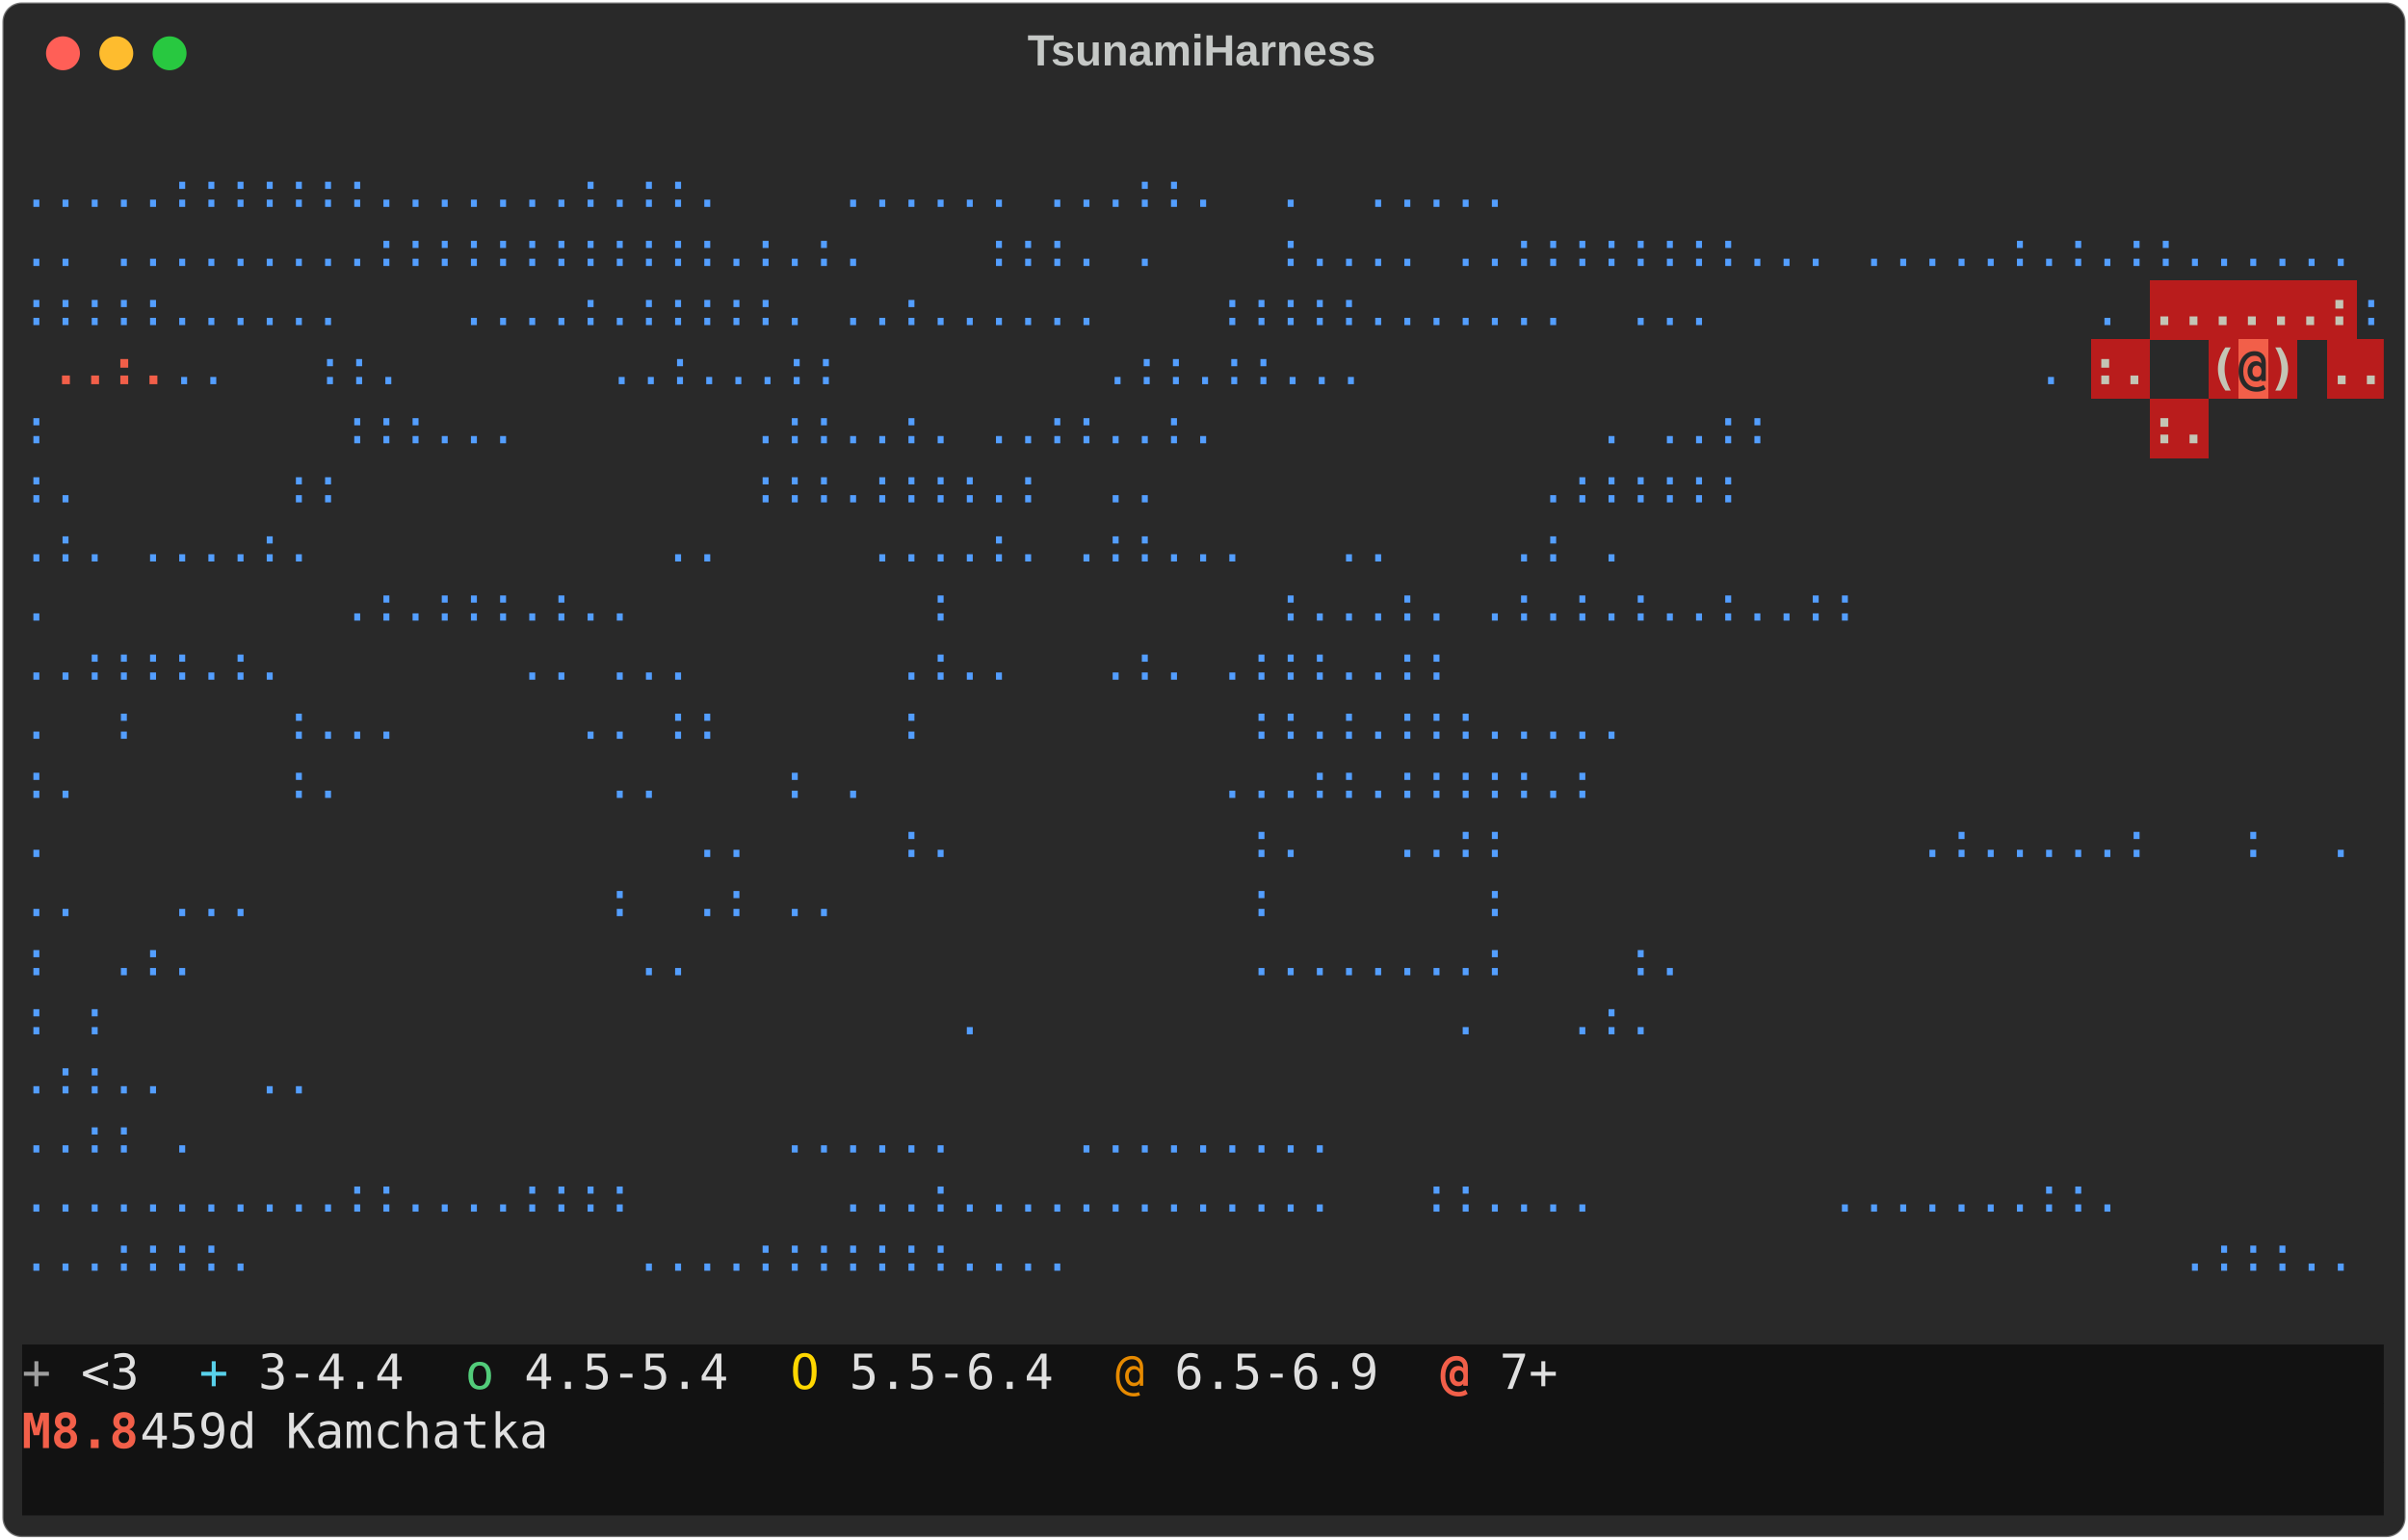
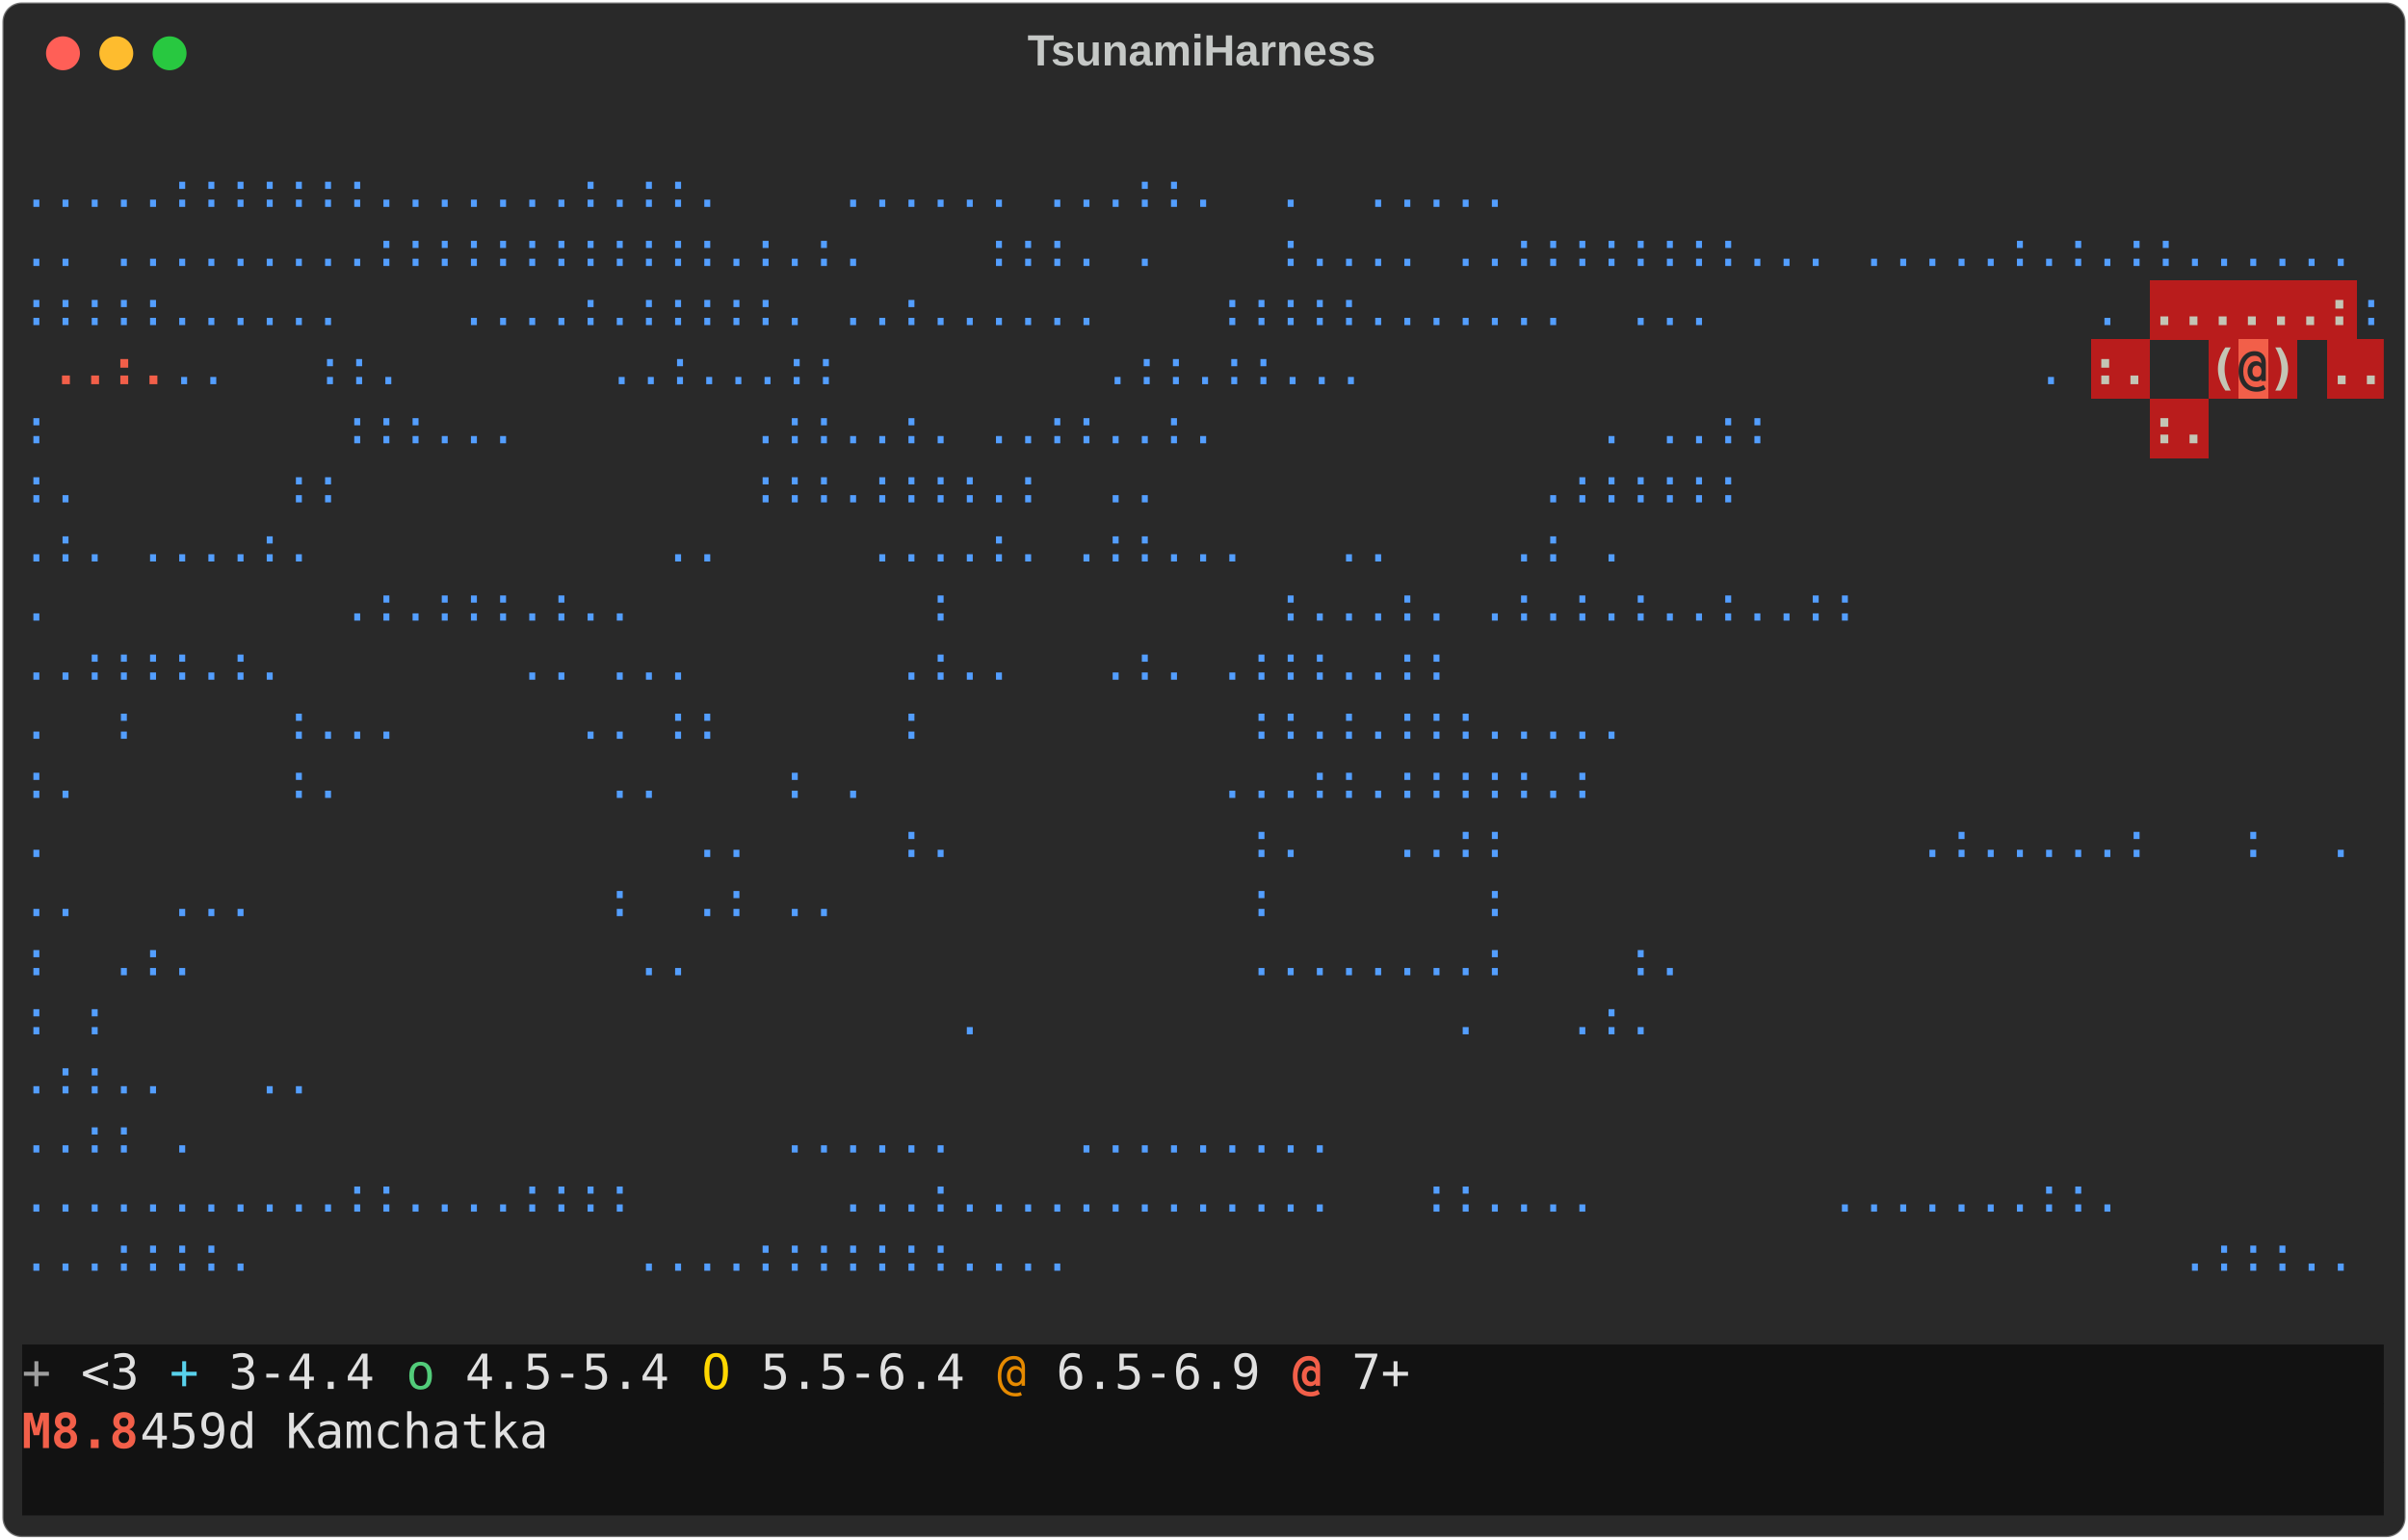
<svg xmlns="http://www.w3.org/2000/svg" class="rich-terminal" viewBox="0 0 994 635.6">
  <style>

    @font-face {
        font-family: "Fira Code";
        src: local("FiraCode-Regular"),
                url("https://cdnjs.cloudflare.com/ajax/libs/firacode/6.2.0/woff2/FiraCode-Regular.woff2") format("woff2"),
                url("https://cdnjs.cloudflare.com/ajax/libs/firacode/6.2.0/woff/FiraCode-Regular.woff") format("woff");
        font-style: normal;
        font-weight: 400;
    }
    @font-face {
        font-family: "Fira Code";
        src: local("FiraCode-Bold"),
                url("https://cdnjs.cloudflare.com/ajax/libs/firacode/6.2.0/woff2/FiraCode-Bold.woff2") format("woff2"),
                url("https://cdnjs.cloudflare.com/ajax/libs/firacode/6.2.0/woff/FiraCode-Bold.woff") format("woff");
        font-style: bold;
        font-weight: 700;
    }

    .terminal-matrix {
        font-family: Fira Code, monospace;
        font-size: 20px;
        line-height: 24.4px;
        font-variant-east-asian: full-width;
    }

    .terminal-title {
        font-size: 18px;
        font-weight: bold;
        font-family: arial;
    }

    .terminal-r1 { fill: #539eff }
.terminal-r2 { fill: #c5c8c6 }
.terminal-r3 { fill: #c4c5b5;font-weight: bold }
.terminal-r4 { fill: #f25f49;font-weight: bold }
.terminal-r5 { fill: #292929;font-weight: bold }
.terminal-r6 { fill: #9e9e9e }
.terminal-r7 { fill: #e0e0e0 }
.terminal-r8 { fill: #58d1eb }
.terminal-r9 { fill: #52cc7a }
.terminal-r10 { fill: #ffd700 }
.terminal-r11 { fill: #e68a00 }
    </style>
  <defs>
    <clipPath id="terminal-clip-terminal">
      <rect x="0" y="0" width="975.0" height="584.6" />
    </clipPath>
    <clipPath id="terminal-line-0">
      <rect x="0" y="1.5" width="976" height="24.65" />
    </clipPath>
    <clipPath id="terminal-line-1">
      <rect x="0" y="25.9" width="976" height="24.65" />
    </clipPath>
    <clipPath id="terminal-line-2">
      <rect x="0" y="50.3" width="976" height="24.65" />
    </clipPath>
    <clipPath id="terminal-line-3">
      <rect x="0" y="74.7" width="976" height="24.65" />
    </clipPath>
    <clipPath id="terminal-line-4">
      <rect x="0" y="99.1" width="976" height="24.65" />
    </clipPath>
    <clipPath id="terminal-line-5">
      <rect x="0" y="123.5" width="976" height="24.65" />
    </clipPath>
    <clipPath id="terminal-line-6">
      <rect x="0" y="147.9" width="976" height="24.65" />
    </clipPath>
    <clipPath id="terminal-line-7">
      <rect x="0" y="172.3" width="976" height="24.65" />
    </clipPath>
    <clipPath id="terminal-line-8">
      <rect x="0" y="196.7" width="976" height="24.65" />
    </clipPath>
    <clipPath id="terminal-line-9">
      <rect x="0" y="221.1" width="976" height="24.65" />
    </clipPath>
    <clipPath id="terminal-line-10">
      <rect x="0" y="245.5" width="976" height="24.65" />
    </clipPath>
    <clipPath id="terminal-line-11">
      <rect x="0" y="269.9" width="976" height="24.65" />
    </clipPath>
    <clipPath id="terminal-line-12">
      <rect x="0" y="294.3" width="976" height="24.65" />
    </clipPath>
    <clipPath id="terminal-line-13">
      <rect x="0" y="318.7" width="976" height="24.65" />
    </clipPath>
    <clipPath id="terminal-line-14">
      <rect x="0" y="343.1" width="976" height="24.65" />
    </clipPath>
    <clipPath id="terminal-line-15">
      <rect x="0" y="367.5" width="976" height="24.65" />
    </clipPath>
    <clipPath id="terminal-line-16">
      <rect x="0" y="391.9" width="976" height="24.65" />
    </clipPath>
    <clipPath id="terminal-line-17">
      <rect x="0" y="416.3" width="976" height="24.65" />
    </clipPath>
    <clipPath id="terminal-line-18">
      <rect x="0" y="440.7" width="976" height="24.65" />
    </clipPath>
    <clipPath id="terminal-line-19">
      <rect x="0" y="465.1" width="976" height="24.65" />
    </clipPath>
    <clipPath id="terminal-line-20">
      <rect x="0" y="489.5" width="976" height="24.65" />
    </clipPath>
    <clipPath id="terminal-line-21">
      <rect x="0" y="513.9" width="976" height="24.65" />
    </clipPath>
    <clipPath id="terminal-line-22">
      <rect x="0" y="538.3" width="976" height="24.65" />
    </clipPath>
  </defs>
  <rect fill="#292929" stroke="rgba(255,255,255,0.35)" stroke-width="1" x="1" y="1" width="992" height="633.6" rx="8" />
  <text class="terminal-title" fill="#c5c8c6" text-anchor="middle" x="496" y="27">TsunamiHarness</text>
  <g transform="translate(26,22)">
    <circle cx="0" cy="0" r="7" fill="#ff5f57" />
    <circle cx="22" cy="0" r="7" fill="#febc2e" />
    <circle cx="44" cy="0" r="7" fill="#28c840" />
  </g>
  <g transform="translate(9, 41)" clip-path="url(#terminal-clip-terminal)">
    <rect fill="#b91c1c" x="878.4" y="74.7" width="85.4" height="24.65" shape-rendering="crispEdges" />
    <rect fill="#b91c1c" x="854" y="99.1" width="24.4" height="24.65" shape-rendering="crispEdges" />
    <rect fill="#b91c1c" x="902.8" y="99.1" width="12.2" height="24.65" shape-rendering="crispEdges" />
    <rect fill="#f25f49" x="915" y="99.1" width="12.2" height="24.65" shape-rendering="crispEdges" />
    <rect fill="#b91c1c" x="927.2" y="99.1" width="12.2" height="24.65" shape-rendering="crispEdges" />
    <rect fill="#b91c1c" x="951.6" y="99.1" width="24.4" height="24.65" shape-rendering="crispEdges" />
    <rect fill="#b91c1c" x="878.4" y="123.5" width="24.4" height="24.65" shape-rendering="crispEdges" />
    <rect fill="#121212" x="0" y="513.9" width="24.4" height="24.65" shape-rendering="crispEdges" />
-     <rect fill="#121212" x="24.4" y="513.9" width="48.8" height="24.65" shape-rendering="crispEdges" />
-     <rect fill="#121212" x="73.2" y="513.9" width="24.4" height="24.65" shape-rendering="crispEdges" />
-     <rect fill="#121212" x="97.6" y="513.9" width="85.4" height="24.65" shape-rendering="crispEdges" />
-     <rect fill="#121212" x="183" y="513.9" width="24.4" height="24.65" shape-rendering="crispEdges" />
-     <rect fill="#121212" x="207.4" y="513.9" width="109.8" height="24.65" shape-rendering="crispEdges" />
-     <rect fill="#121212" x="317.2" y="513.9" width="24.4" height="24.65" shape-rendering="crispEdges" />
-     <rect fill="#121212" x="341.6" y="513.9" width="109.8" height="24.65" shape-rendering="crispEdges" />
-     <rect fill="#121212" x="451.4" y="513.9" width="24.4" height="24.65" shape-rendering="crispEdges" />
-     <rect fill="#121212" x="475.8" y="513.9" width="109.8" height="24.65" shape-rendering="crispEdges" />
-     <rect fill="#121212" x="585.6" y="513.9" width="24.4" height="24.65" shape-rendering="crispEdges" />
-     <rect fill="#121212" x="610" y="513.9" width="366" height="24.65" shape-rendering="crispEdges" />
+     <rect fill="#121212" x="24.4" y="513.9" width="36.6" height="24.65" shape-rendering="crispEdges" />
+     <rect fill="#121212" x="61" y="513.9" width="24.4" height="24.65" shape-rendering="crispEdges" />
+     <rect fill="#121212" x="85.4" y="513.9" width="73.2" height="24.65" shape-rendering="crispEdges" />
+     <rect fill="#121212" x="158.6" y="513.9" width="24.4" height="24.65" shape-rendering="crispEdges" />
+     <rect fill="#121212" x="183" y="513.9" width="97.6" height="24.65" shape-rendering="crispEdges" />
+     <rect fill="#121212" x="280.6" y="513.9" width="24.4" height="24.65" shape-rendering="crispEdges" />
+     <rect fill="#121212" x="305" y="513.9" width="97.6" height="24.65" shape-rendering="crispEdges" />
+     <rect fill="#121212" x="402.6" y="513.9" width="24.4" height="24.65" shape-rendering="crispEdges" />
+     <rect fill="#121212" x="427" y="513.9" width="97.6" height="24.65" shape-rendering="crispEdges" />
+     <rect fill="#121212" x="524.6" y="513.9" width="24.4" height="24.65" shape-rendering="crispEdges" />
+     <rect fill="#121212" x="549" y="513.9" width="427" height="24.65" shape-rendering="crispEdges" />
    <rect fill="#121212" x="0" y="538.3" width="48.8" height="24.65" shape-rendering="crispEdges" />
    <rect fill="#121212" x="48.8" y="538.3" width="927.2" height="24.65" shape-rendering="crispEdges" />
    <rect fill="#121212" x="0" y="562.7" width="976" height="24.65" shape-rendering="crispEdges" />
    <g class="terminal-matrix">
      <text class="terminal-r2" x="976" y="20" textLength="12.2" clip-path="url(#terminal-line-0)">
</text>
      <text class="terminal-r1" x="0" y="44.4" textLength="976" clip-path="url(#terminal-line-1)">              .....:::::::.......:.::.    ...... ...::.  .  .....               </text>
      <text class="terminal-r2" x="976" y="44.4" textLength="12.2" clip-path="url(#terminal-line-1)">
</text>
      <text class="terminal-r1" x="0" y="68.8" textLength="976" clip-path="url(#terminal-line-2)">.. .........::::::::::::.:.:.    :::. .    :.... ..::::::::... .....:.:.::......</text>
      <text class="terminal-r2" x="976" y="68.8" textLength="12.2" clip-path="url(#terminal-line-2)">
</text>
      <text class="terminal-r1" x="0" y="93.2" textLength="878.4" clip-path="url(#terminal-line-3)">:::::......    ....:.:::::. ..:......    :::::.......  ...             .</text>
      <text class="terminal-r3" x="878.4" y="93.2" textLength="85.4" clip-path="url(#terminal-line-3)">......:</text>
      <text class="terminal-r1" x="963.8" y="93.2" textLength="12.2" clip-path="url(#terminal-line-3)">:</text>
      <text class="terminal-r2" x="976" y="93.2" textLength="12.2" clip-path="url(#terminal-line-3)">
</text>
      <text class="terminal-r4" x="12.2" y="117.6" textLength="48.8" clip-path="url(#terminal-line-4)">..:.</text>
      <text class="terminal-r1" x="61" y="117.6" textLength="793" clip-path="url(#terminal-line-4)">..   ::.       ..:...::         .::.::...                       .</text>
      <text class="terminal-r3" x="854" y="117.6" textLength="24.4" clip-path="url(#terminal-line-4)">:.</text>
      <text class="terminal-r3" x="902.8" y="117.6" textLength="12.2" clip-path="url(#terminal-line-4)">(</text>
      <text class="terminal-r5" x="915" y="117.6" textLength="12.2" clip-path="url(#terminal-line-4)">@</text>
      <text class="terminal-r3" x="927.2" y="117.6" textLength="12.2" clip-path="url(#terminal-line-4)">)</text>
      <text class="terminal-r3" x="951.6" y="117.6" textLength="24.4" clip-path="url(#terminal-line-4)">..</text>
      <text class="terminal-r2" x="976" y="117.6" textLength="12.2" clip-path="url(#terminal-line-4)">
</text>
      <text class="terminal-r1" x="0" y="142" textLength="878.4" clip-path="url(#terminal-line-5)">            :          :::...        .::..:. ..::..:.             . ..::</text>
      <text class="terminal-r3" x="878.4" y="142" textLength="24.4" clip-path="url(#terminal-line-5)">:.</text>
      <text class="terminal-r2" x="976" y="142" textLength="12.2" clip-path="url(#terminal-line-5)">
</text>
      <text class="terminal-r1" x="0" y="166.4" textLength="976" clip-path="url(#terminal-line-6)">             :.       ::              :::.::::.:  ..             .::::::        </text>
      <text class="terminal-r2" x="976" y="166.4" textLength="12.2" clip-path="url(#terminal-line-6)">
</text>
      <text class="terminal-r1" x="0" y="190.8" textLength="976" clip-path="url(#terminal-line-7)">              .:. ....:.            ..     ....:. .::...   ..    .: .           </text>
      <text class="terminal-r2" x="976" y="190.8" textLength="12.2" clip-path="url(#terminal-line-7)">
</text>
      <text class="terminal-r1" x="0" y="215.2" textLength="976" clip-path="url(#terminal-line-8)">     .          .:.:::.:..          :           :...:. .:.:.:..:..::            </text>
      <text class="terminal-r2" x="976" y="215.2" textLength="12.2" clip-path="url(#terminal-line-8)">
</text>
      <text class="terminal-r1" x="0" y="239.6" textLength="976" clip-path="url(#terminal-line-9)">                   ..::::.:.        .. ...       .:..   .:. .:::..::            </text>
      <text class="terminal-r2" x="976" y="239.6" textLength="12.2" clip-path="url(#terminal-line-9)">
</text>
      <text class="terminal-r1" x="0" y="264" textLength="976" clip-path="url(#terminal-line-10)">                   .  :     :...      .. ::      :           ::.:.:::.....      </text>
      <text class="terminal-r2" x="976" y="264" textLength="12.2" clip-path="url(#terminal-line-10)">
</text>
      <text class="terminal-r1" x="0" y="288.4" textLength="976" clip-path="url(#terminal-line-11)">                      :.       :.         ..    : .            ...::.:::::.:    </text>
      <text class="terminal-r2" x="976" y="288.4" textLength="12.2" clip-path="url(#terminal-line-11)">
</text>
      <text class="terminal-r1" x="0" y="312.8" textLength="976" clip-path="url(#terminal-line-12)">.                      ..     :.          :.   ..::              .:.....:   :  .</text>
      <text class="terminal-r2" x="976" y="312.8" textLength="12.2" clip-path="url(#terminal-line-12)">
</text>
      <text class="terminal-r1" x="0" y="337.2" textLength="976" clip-path="url(#terminal-line-13)">                       ..   ...            :  .: ..              :       :      </text>
      <text class="terminal-r2" x="976" y="337.2" textLength="12.2" clip-path="url(#terminal-line-13)">
</text>
      <text class="terminal-r1" x="0" y="361.6" textLength="976" clip-path="url(#terminal-line-14)">                       :  .:.               ..                   ........:    :.</text>
      <text class="terminal-r2" x="976" y="361.6" textLength="12.2" clip-path="url(#terminal-line-14)">
</text>
      <text class="terminal-r1" x="0" y="386" textLength="976" clip-path="url(#terminal-line-15)">                       : :                             .                .   .:. </text>
      <text class="terminal-r2" x="976" y="386" textLength="12.2" clip-path="url(#terminal-line-15)">
</text>
      <text class="terminal-r1" x="0" y="410.4" textLength="976" clip-path="url(#terminal-line-16)">                       .::..   ..                                               </text>
      <text class="terminal-r2" x="976" y="410.4" textLength="12.2" clip-path="url(#terminal-line-16)">
</text>
      <text class="terminal-r1" x="0" y="434.8" textLength="976" clip-path="url(#terminal-line-17)">                        ..:: .                    ......    .........           </text>
      <text class="terminal-r2" x="976" y="434.8" textLength="12.2" clip-path="url(#terminal-line-17)">
</text>
      <text class="terminal-r1" x="0" y="459.2" textLength="976" clip-path="url(#terminal-line-18)">      ...........::....::::       ...:.............   ::....        .......::.  </text>
      <text class="terminal-r2" x="976" y="459.2" textLength="12.2" clip-path="url(#terminal-line-18)">
</text>
      <text class="terminal-r1" x="0" y="483.6" textLength="976" clip-path="url(#terminal-line-19)">...::::.             ....:::::::....                                      .:::..</text>
      <text class="terminal-r2" x="976" y="483.6" textLength="12.2" clip-path="url(#terminal-line-19)">
</text>
      <text class="terminal-r2" x="976" y="508" textLength="12.2" clip-path="url(#terminal-line-20)">
</text>
      <text class="terminal-r6" x="0" y="532.4" textLength="24.4" clip-path="url(#terminal-line-21)">+ </text>
-       <text class="terminal-r7" x="24.4" y="532.4" textLength="48.8" clip-path="url(#terminal-line-21)">&lt;3  </text>
-       <text class="terminal-r8" x="73.2" y="532.4" textLength="24.4" clip-path="url(#terminal-line-21)">+ </text>
-       <text class="terminal-r7" x="97.6" y="532.4" textLength="85.4" clip-path="url(#terminal-line-21)">3-4.4  </text>
-       <text class="terminal-r9" x="183" y="532.4" textLength="24.4" clip-path="url(#terminal-line-21)">o </text>
-       <text class="terminal-r7" x="207.4" y="532.4" textLength="109.8" clip-path="url(#terminal-line-21)">4.5-5.4  </text>
-       <text class="terminal-r10" x="317.2" y="532.4" textLength="24.4" clip-path="url(#terminal-line-21)">O </text>
-       <text class="terminal-r7" x="341.6" y="532.4" textLength="109.8" clip-path="url(#terminal-line-21)">5.5-6.4  </text>
-       <text class="terminal-r11" x="451.4" y="532.4" textLength="24.4" clip-path="url(#terminal-line-21)">@ </text>
-       <text class="terminal-r7" x="475.8" y="532.4" textLength="109.8" clip-path="url(#terminal-line-21)">6.5-6.9  </text>
-       <text class="terminal-r4" x="585.6" y="532.4" textLength="24.4" clip-path="url(#terminal-line-21)">@ </text>
-       <text class="terminal-r7" x="610" y="532.4" textLength="366" clip-path="url(#terminal-line-21)">7+                            </text>
+       <text class="terminal-r7" x="24.4" y="532.4" textLength="36.6" clip-path="url(#terminal-line-21)">&lt;3 </text>
+       <text class="terminal-r8" x="61" y="532.4" textLength="24.4" clip-path="url(#terminal-line-21)">+ </text>
+       <text class="terminal-r7" x="85.4" y="532.4" textLength="73.2" clip-path="url(#terminal-line-21)">3-4.4 </text>
+       <text class="terminal-r9" x="158.6" y="532.4" textLength="24.4" clip-path="url(#terminal-line-21)">o </text>
+       <text class="terminal-r7" x="183" y="532.4" textLength="97.6" clip-path="url(#terminal-line-21)">4.5-5.4 </text>
+       <text class="terminal-r10" x="280.6" y="532.4" textLength="24.4" clip-path="url(#terminal-line-21)">O </text>
+       <text class="terminal-r7" x="305" y="532.4" textLength="97.6" clip-path="url(#terminal-line-21)">5.5-6.4 </text>
+       <text class="terminal-r11" x="402.6" y="532.4" textLength="24.4" clip-path="url(#terminal-line-21)">@ </text>
+       <text class="terminal-r7" x="427" y="532.4" textLength="97.6" clip-path="url(#terminal-line-21)">6.5-6.9 </text>
+       <text class="terminal-r4" x="524.6" y="532.4" textLength="24.4" clip-path="url(#terminal-line-21)">@ </text>
+       <text class="terminal-r7" x="549" y="532.4" textLength="427" clip-path="url(#terminal-line-21)">7+                                 </text>
      <text class="terminal-r2" x="976" y="532.4" textLength="12.2" clip-path="url(#terminal-line-21)">
</text>
      <text class="terminal-r4" x="0" y="556.8" textLength="48.8" clip-path="url(#terminal-line-22)">M8.8</text>
      <text class="terminal-r7" x="48.8" y="556.8" textLength="927.2" clip-path="url(#terminal-line-22)"> 459d Kamchatka                                                             </text>
      <text class="terminal-r2" x="976" y="556.8" textLength="12.2" clip-path="url(#terminal-line-22)">
</text>
    </g>
  </g>
</svg>
